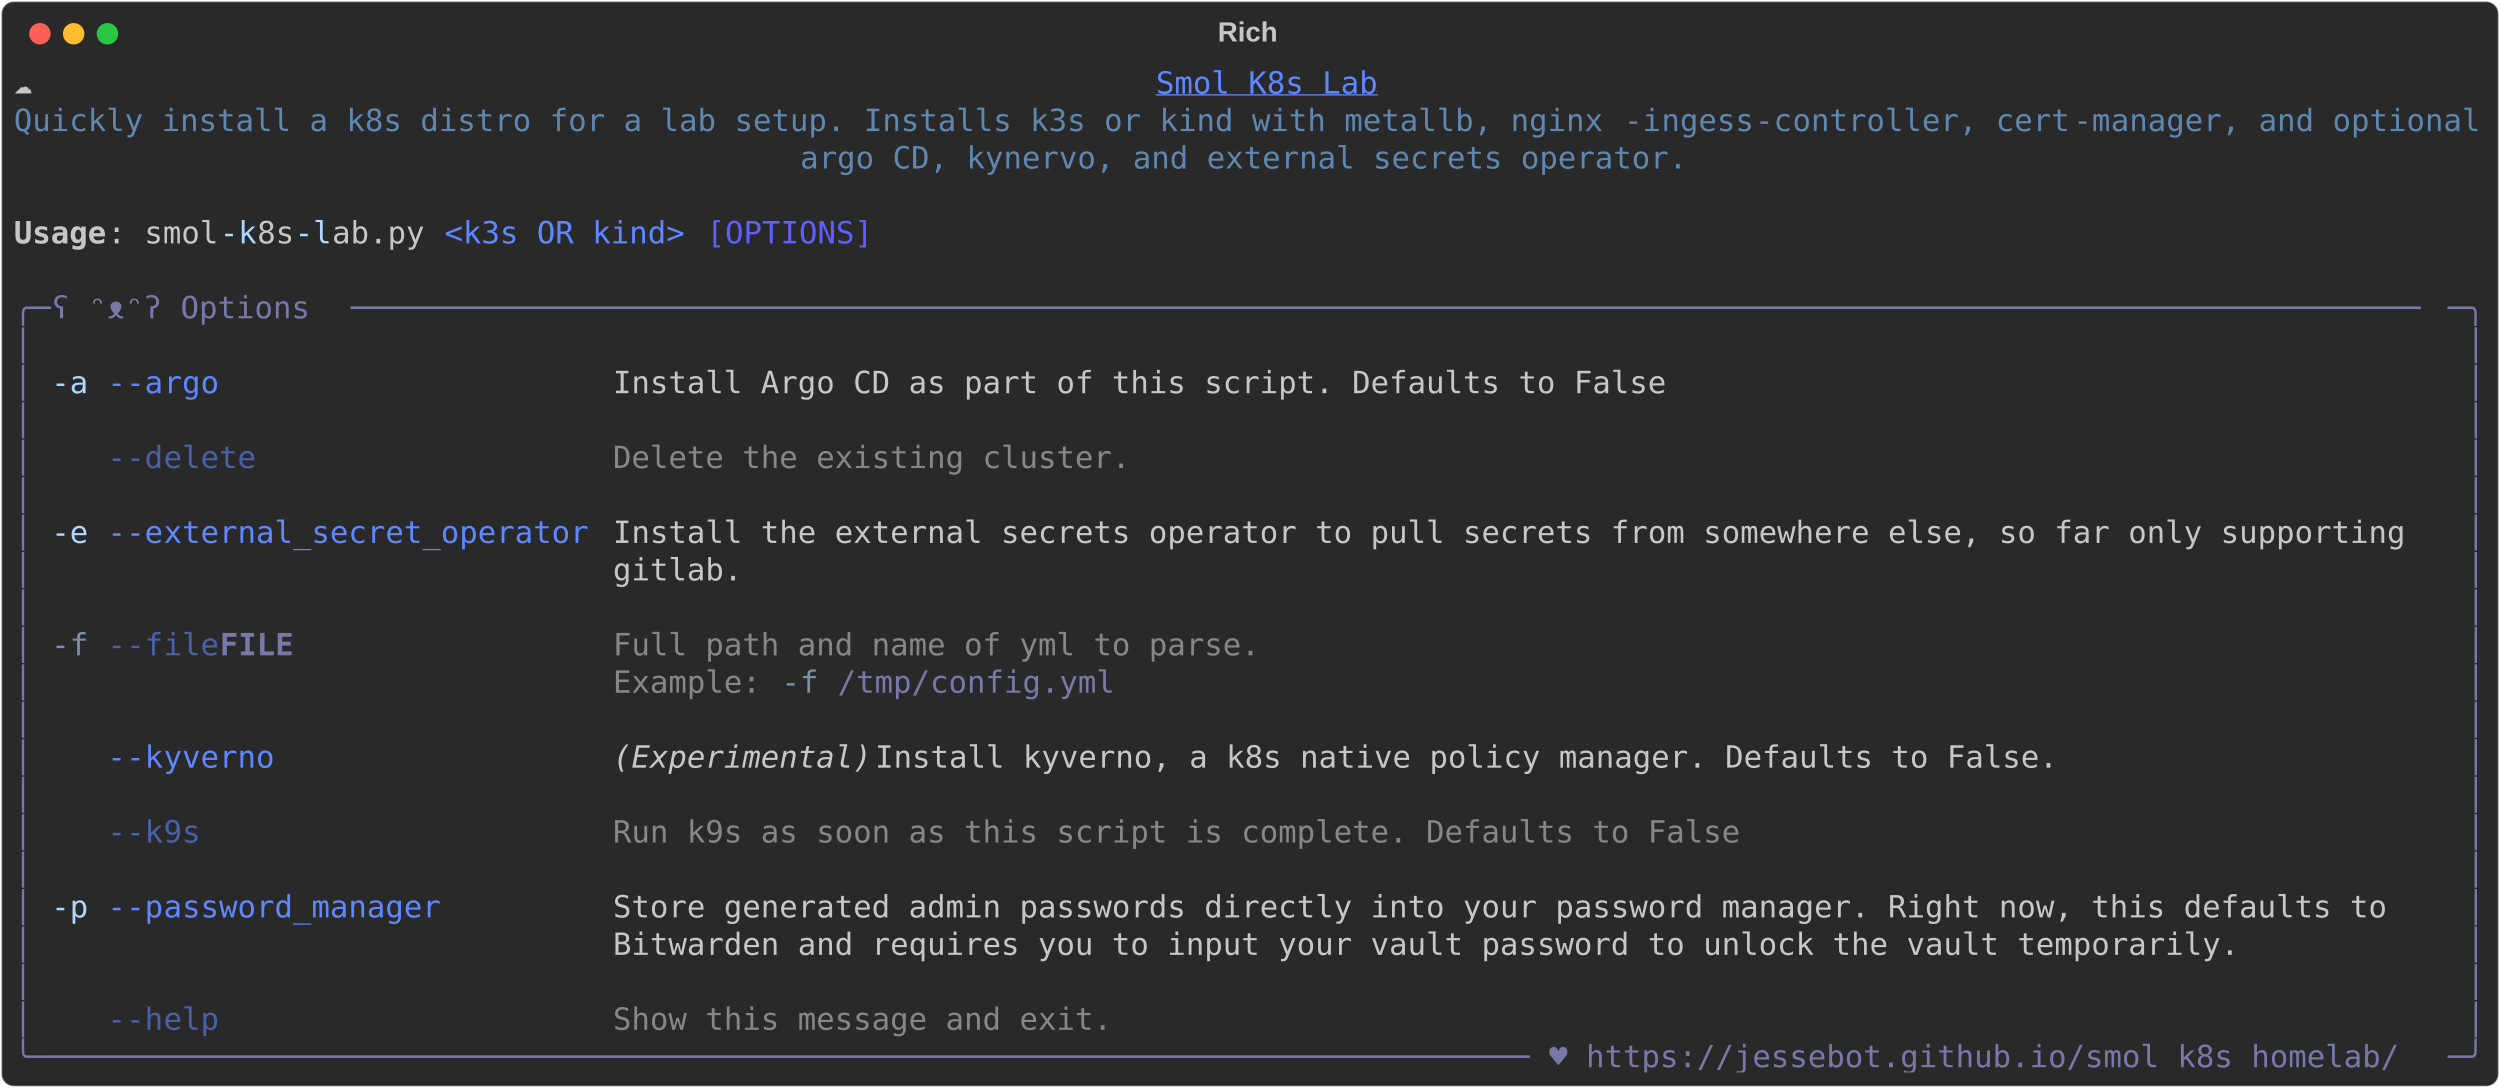
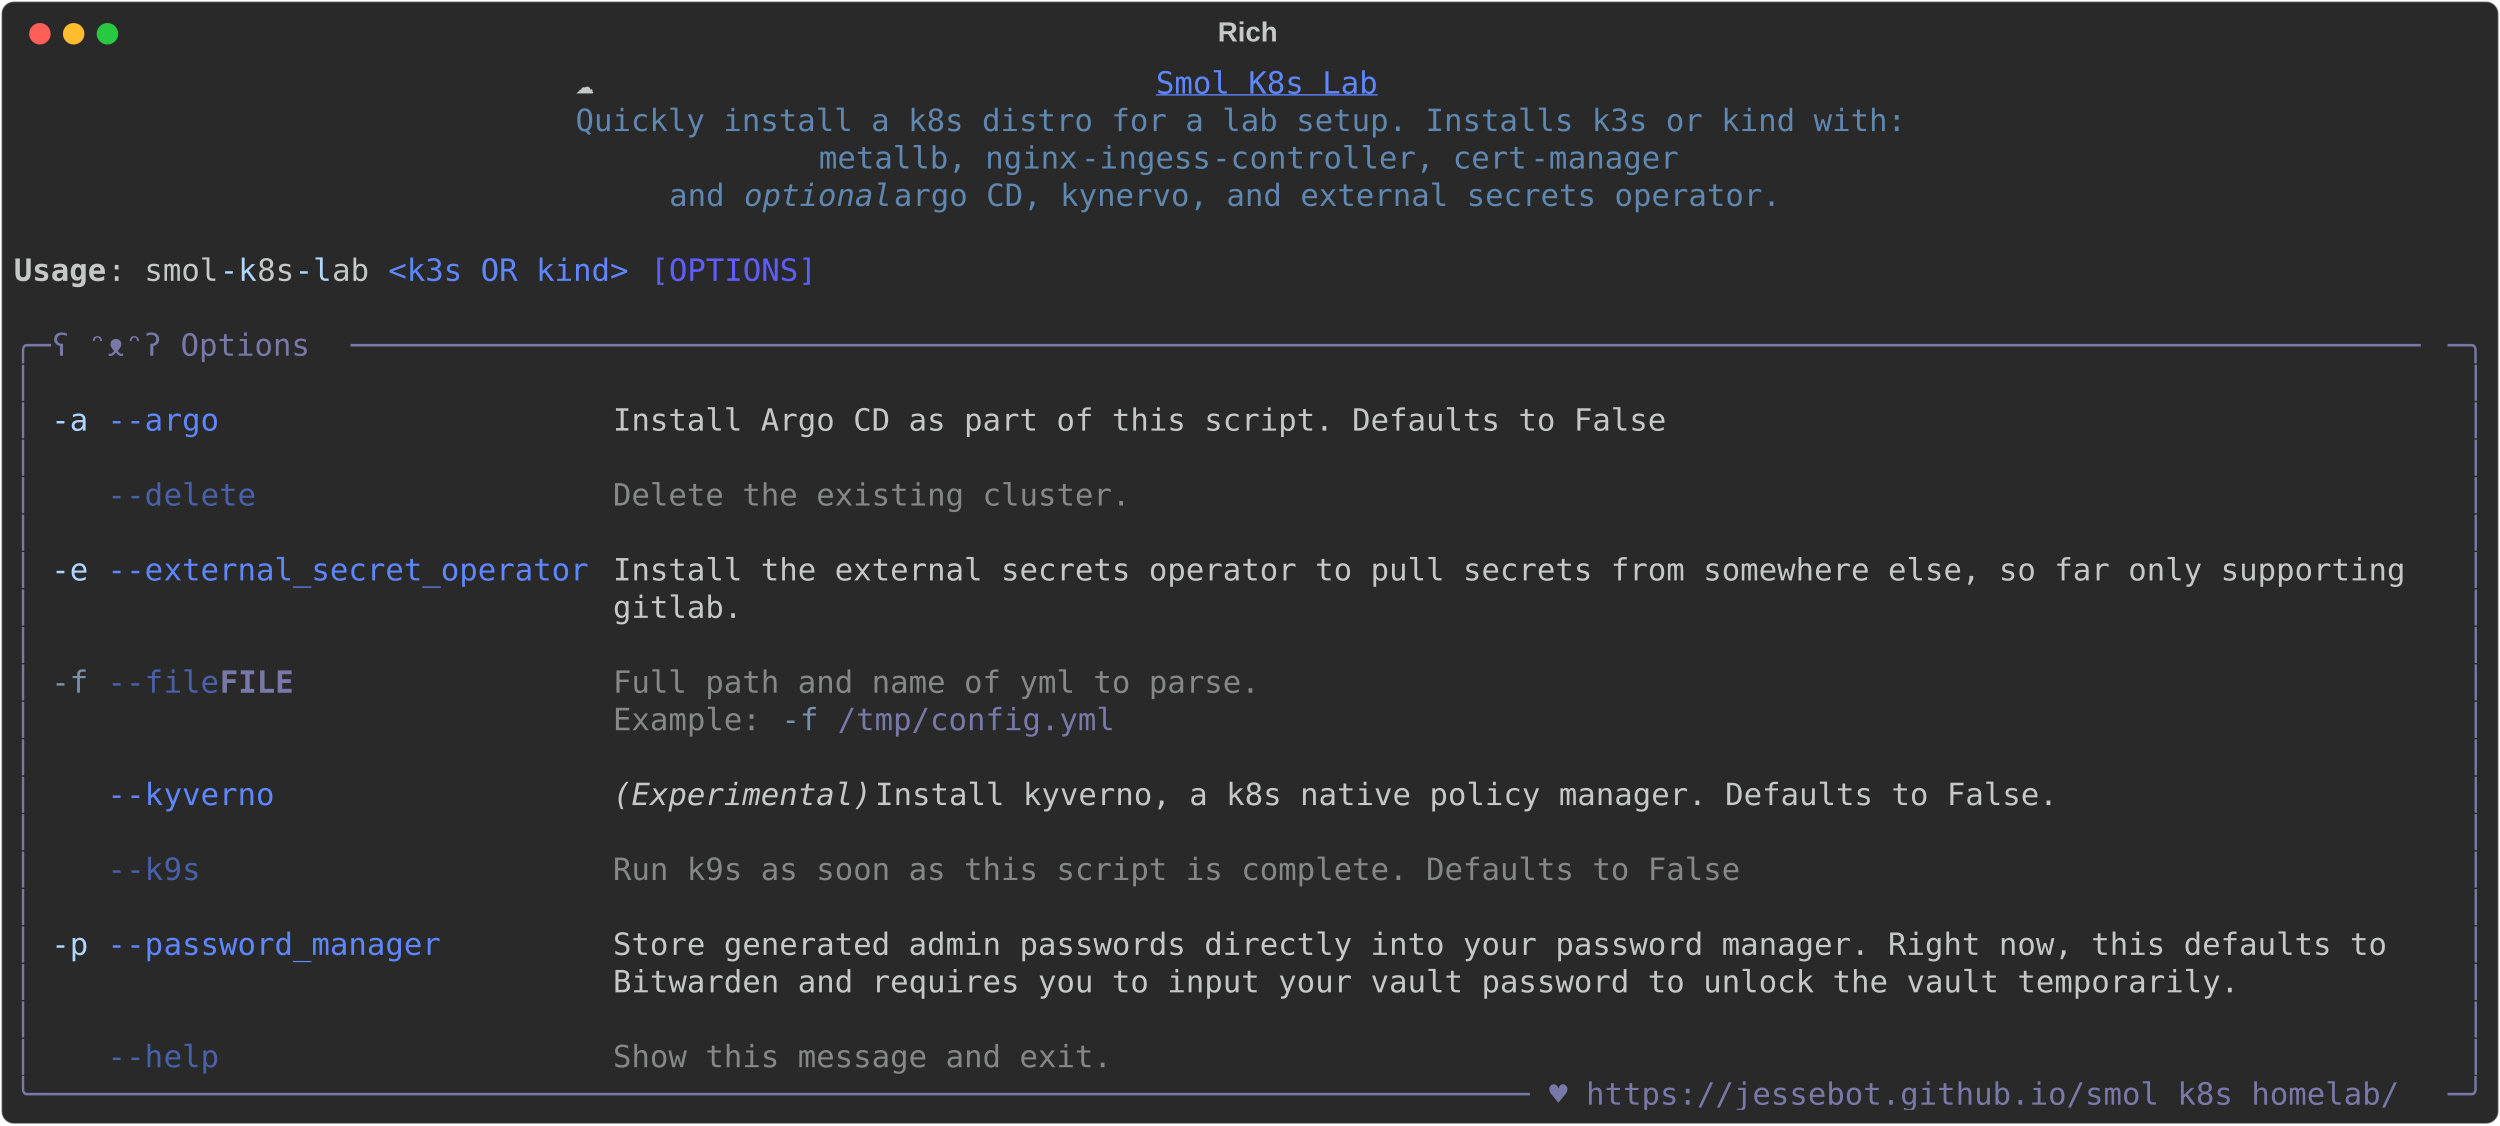
- <svg xmlns="http://www.w3.org/2000/svg" class="rich-terminal" viewBox="0 0 1629 708.8">
+ <svg xmlns="http://www.w3.org/2000/svg" class="rich-terminal" viewBox="0 0 1629 733.2">
  <style>

    @font-face {
        font-family: "Fira Code";
        src: local("FiraCode-Regular"),
                url("https://cdnjs.cloudflare.com/ajax/libs/firacode/6.2.0/woff2/FiraCode-Regular.woff2") format("woff2"),
                url("https://cdnjs.cloudflare.com/ajax/libs/firacode/6.2.0/woff/FiraCode-Regular.woff") format("woff");
        font-style: normal;
        font-weight: 400;
    }
    @font-face {
        font-family: "Fira Code";
        src: local("FiraCode-Bold"),
                url("https://cdnjs.cloudflare.com/ajax/libs/firacode/6.2.0/woff2/FiraCode-Bold.woff2") format("woff2"),
                url("https://cdnjs.cloudflare.com/ajax/libs/firacode/6.2.0/woff/FiraCode-Bold.woff") format("woff");
        font-style: bold;
        font-weight: 700;
    }

-     .terminal-2434586311-matrix {
+     .terminal-2174182285-matrix {
        font-family: Fira Code, monospace;
        font-size: 20px;
        line-height: 24.4px;
        font-variant-east-asian: full-width;
    }

-     .terminal-2434586311-title {
+     .terminal-2174182285-title {
        font-size: 18px;
        font-weight: bold;
        font-family: arial;
    }

-     .terminal-2434586311-r1 { fill: #c5c8c6 }
- .terminal-2434586311-r2 { fill: #5f87ff;text-decoration: underline; }
- .terminal-2434586311-r3 { fill: #5f87af }
- .terminal-2434586311-r4 { fill: #c5c8c6;font-weight: bold }
- .terminal-2434586311-r5 { fill: #afd7ff }
- .terminal-2434586311-r6 { fill: #5f87ff }
- .terminal-2434586311-r7 { fill: #5f5fff }
- .terminal-2434586311-r8 { fill: #7979a9 }
- .terminal-2434586311-r9 { fill: #868887 }
- .terminal-2434586311-r10 { fill: #4961a9 }
- .terminal-2434586311-r11 { fill: #7991a9 }
- .terminal-2434586311-r12 { fill: #7979a9;font-weight: bold }
- .terminal-2434586311-r13 { fill: #c5c8c6;font-style: italic; }
+     .terminal-2174182285-r1 { fill: #c5c8c6 }
+ .terminal-2174182285-r2 { fill: #5f87ff;text-decoration: underline; }
+ .terminal-2174182285-r3 { fill: #5f87af }
+ .terminal-2174182285-r4 { fill: #5f87af;font-style: italic; }
+ .terminal-2174182285-r5 { fill: #c5c8c6;font-weight: bold }
+ .terminal-2174182285-r6 { fill: #afd7ff }
+ .terminal-2174182285-r7 { fill: #5f87ff }
+ .terminal-2174182285-r8 { fill: #5f5fff }
+ .terminal-2174182285-r9 { fill: #7979a9 }
+ .terminal-2174182285-r10 { fill: #868887 }
+ .terminal-2174182285-r11 { fill: #4961a9 }
+ .terminal-2174182285-r12 { fill: #7991a9 }
+ .terminal-2174182285-r13 { fill: #7979a9;font-weight: bold }
+ .terminal-2174182285-r14 { fill: #c5c8c6;font-style: italic; }
    </style>
  <defs>
-     <clipPath id="terminal-2434586311-clip-terminal">
-       <rect x="0" y="0" width="1609.4" height="657.8" />
-     </clipPath>
-     <clipPath id="terminal-2434586311-line-0">
+     <clipPath id="terminal-2174182285-clip-terminal">
+       <rect x="0" y="0" width="1609.4" height="682.2" />
+     </clipPath>
+     <clipPath id="terminal-2174182285-line-0">
      <rect x="0" y="1.5" width="1610.4" height="24.65" />
    </clipPath>
-     <clipPath id="terminal-2434586311-line-1">
+     <clipPath id="terminal-2174182285-line-1">
      <rect x="0" y="25.9" width="1610.4" height="24.65" />
    </clipPath>
-     <clipPath id="terminal-2434586311-line-2">
+     <clipPath id="terminal-2174182285-line-2">
      <rect x="0" y="50.3" width="1610.4" height="24.65" />
    </clipPath>
-     <clipPath id="terminal-2434586311-line-3">
+     <clipPath id="terminal-2174182285-line-3">
      <rect x="0" y="74.7" width="1610.4" height="24.65" />
    </clipPath>
-     <clipPath id="terminal-2434586311-line-4">
+     <clipPath id="terminal-2174182285-line-4">
      <rect x="0" y="99.1" width="1610.4" height="24.65" />
    </clipPath>
-     <clipPath id="terminal-2434586311-line-5">
+     <clipPath id="terminal-2174182285-line-5">
      <rect x="0" y="123.5" width="1610.4" height="24.65" />
    </clipPath>
-     <clipPath id="terminal-2434586311-line-6">
+     <clipPath id="terminal-2174182285-line-6">
      <rect x="0" y="147.9" width="1610.4" height="24.65" />
    </clipPath>
-     <clipPath id="terminal-2434586311-line-7">
+     <clipPath id="terminal-2174182285-line-7">
      <rect x="0" y="172.3" width="1610.4" height="24.65" />
    </clipPath>
-     <clipPath id="terminal-2434586311-line-8">
+     <clipPath id="terminal-2174182285-line-8">
      <rect x="0" y="196.7" width="1610.4" height="24.65" />
    </clipPath>
-     <clipPath id="terminal-2434586311-line-9">
+     <clipPath id="terminal-2174182285-line-9">
      <rect x="0" y="221.1" width="1610.4" height="24.65" />
    </clipPath>
-     <clipPath id="terminal-2434586311-line-10">
+     <clipPath id="terminal-2174182285-line-10">
      <rect x="0" y="245.5" width="1610.4" height="24.65" />
    </clipPath>
-     <clipPath id="terminal-2434586311-line-11">
+     <clipPath id="terminal-2174182285-line-11">
      <rect x="0" y="269.9" width="1610.4" height="24.65" />
    </clipPath>
-     <clipPath id="terminal-2434586311-line-12">
+     <clipPath id="terminal-2174182285-line-12">
      <rect x="0" y="294.3" width="1610.4" height="24.65" />
    </clipPath>
-     <clipPath id="terminal-2434586311-line-13">
+     <clipPath id="terminal-2174182285-line-13">
      <rect x="0" y="318.7" width="1610.4" height="24.65" />
    </clipPath>
-     <clipPath id="terminal-2434586311-line-14">
+     <clipPath id="terminal-2174182285-line-14">
      <rect x="0" y="343.1" width="1610.4" height="24.65" />
    </clipPath>
-     <clipPath id="terminal-2434586311-line-15">
+     <clipPath id="terminal-2174182285-line-15">
      <rect x="0" y="367.5" width="1610.4" height="24.65" />
    </clipPath>
-     <clipPath id="terminal-2434586311-line-16">
+     <clipPath id="terminal-2174182285-line-16">
      <rect x="0" y="391.9" width="1610.4" height="24.65" />
    </clipPath>
-     <clipPath id="terminal-2434586311-line-17">
+     <clipPath id="terminal-2174182285-line-17">
      <rect x="0" y="416.3" width="1610.4" height="24.65" />
    </clipPath>
-     <clipPath id="terminal-2434586311-line-18">
+     <clipPath id="terminal-2174182285-line-18">
      <rect x="0" y="440.7" width="1610.4" height="24.65" />
    </clipPath>
-     <clipPath id="terminal-2434586311-line-19">
+     <clipPath id="terminal-2174182285-line-19">
      <rect x="0" y="465.1" width="1610.4" height="24.65" />
    </clipPath>
-     <clipPath id="terminal-2434586311-line-20">
+     <clipPath id="terminal-2174182285-line-20">
      <rect x="0" y="489.5" width="1610.4" height="24.65" />
    </clipPath>
-     <clipPath id="terminal-2434586311-line-21">
+     <clipPath id="terminal-2174182285-line-21">
      <rect x="0" y="513.9" width="1610.4" height="24.65" />
    </clipPath>
-     <clipPath id="terminal-2434586311-line-22">
+     <clipPath id="terminal-2174182285-line-22">
      <rect x="0" y="538.3" width="1610.4" height="24.65" />
    </clipPath>
-     <clipPath id="terminal-2434586311-line-23">
+     <clipPath id="terminal-2174182285-line-23">
      <rect x="0" y="562.7" width="1610.4" height="24.65" />
    </clipPath>
-     <clipPath id="terminal-2434586311-line-24">
+     <clipPath id="terminal-2174182285-line-24">
      <rect x="0" y="587.1" width="1610.4" height="24.65" />
    </clipPath>
-     <clipPath id="terminal-2434586311-line-25">
+     <clipPath id="terminal-2174182285-line-25">
      <rect x="0" y="611.5" width="1610.4" height="24.65" />
    </clipPath>
+     <clipPath id="terminal-2174182285-line-26">
+       <rect x="0" y="635.9" width="1610.4" height="24.65" />
+     </clipPath>
  </defs>
-   <rect fill="#292929" stroke="rgba(255,255,255,0.35)" stroke-width="1" x="1" y="1" width="1627" height="706.8" rx="8" />
-   <text class="terminal-2434586311-title" fill="#c5c8c6" text-anchor="middle" x="813" y="27">Rich</text>
+   <rect fill="#292929" stroke="rgba(255,255,255,0.35)" stroke-width="1" x="1" y="1" width="1627" height="731.2" rx="8" />
+   <text class="terminal-2174182285-title" fill="#c5c8c6" text-anchor="middle" x="813" y="27">Rich</text>
  <g transform="translate(26,22)">
    <circle cx="0" cy="0" r="7" fill="#ff5f57" />
    <circle cx="22" cy="0" r="7" fill="#febc2e" />
    <circle cx="44" cy="0" r="7" fill="#28c840" />
  </g>
-   <g transform="translate(9, 41)" clip-path="url(#terminal-2434586311-clip-terminal)">
-     <g class="terminal-2434586311-matrix">
-       <text class="terminal-2434586311-r1" x="0" y="20" textLength="744.2" clip-path="url(#terminal-2434586311-line-0)">                                                           ☁ </text>
-       <text class="terminal-2434586311-r2" x="744.2" y="20" textLength="146.4" clip-path="url(#terminal-2434586311-line-0)">Smol K8s Lab</text>
-       <text class="terminal-2434586311-r1" x="1610.4" y="20" textLength="12.2" clip-path="url(#terminal-2434586311-line-0)">
- </text>
-       <text class="terminal-2434586311-r3" x="0" y="44.4" textLength="1049.2" clip-path="url(#terminal-2434586311-line-1)">Quickly install a k8s distro for a lab setup. Installs k3s or kind with metallb, nginx</text>
-       <text class="terminal-2434586311-r3" x="1049.2" y="44.4" textLength="24.4" clip-path="url(#terminal-2434586311-line-1)">-i</text>
-       <text class="terminal-2434586311-r3" x="1073.6" y="44.4" textLength="61" clip-path="url(#terminal-2434586311-line-1)">ngess</text>
-       <text class="terminal-2434586311-r3" x="1134.6" y="44.4" textLength="24.4" clip-path="url(#terminal-2434586311-line-1)">-c</text>
-       <text class="terminal-2434586311-r3" x="1159" y="44.4" textLength="183" clip-path="url(#terminal-2434586311-line-1)">ontroller, cert</text>
-       <text class="terminal-2434586311-r3" x="1342" y="44.4" textLength="24.4" clip-path="url(#terminal-2434586311-line-1)">-m</text>
-       <text class="terminal-2434586311-r3" x="1366.4" y="44.4" textLength="244" clip-path="url(#terminal-2434586311-line-1)">anager, and optional</text>
-       <text class="terminal-2434586311-r1" x="1610.4" y="44.4" textLength="12.2" clip-path="url(#terminal-2434586311-line-1)">
- </text>
-       <text class="terminal-2434586311-r3" x="512.4" y="68.8" textLength="585.6" clip-path="url(#terminal-2434586311-line-2)">argo CD, kynervo, and external secrets operator.</text>
-       <text class="terminal-2434586311-r1" x="1610.4" y="68.8" textLength="12.2" clip-path="url(#terminal-2434586311-line-2)">
- </text>
-       <text class="terminal-2434586311-r1" x="1610.4" y="93.2" textLength="12.2" clip-path="url(#terminal-2434586311-line-3)">
- </text>
-       <text class="terminal-2434586311-r4" x="0" y="117.6" textLength="61" clip-path="url(#terminal-2434586311-line-4)">Usage</text>
-       <text class="terminal-2434586311-r1" x="61" y="117.6" textLength="73.2" clip-path="url(#terminal-2434586311-line-4)">: smol</text>
-       <text class="terminal-2434586311-r5" x="134.2" y="117.6" textLength="24.4" clip-path="url(#terminal-2434586311-line-4)">-k</text>
-       <text class="terminal-2434586311-r1" x="158.6" y="117.6" textLength="24.4" clip-path="url(#terminal-2434586311-line-4)">8s</text>
-       <text class="terminal-2434586311-r5" x="183" y="117.6" textLength="24.4" clip-path="url(#terminal-2434586311-line-4)">-l</text>
-       <text class="terminal-2434586311-r1" x="207.4" y="117.6" textLength="73.2" clip-path="url(#terminal-2434586311-line-4)">ab.py </text>
-       <text class="terminal-2434586311-r6" x="280.6" y="117.6" textLength="170.8" clip-path="url(#terminal-2434586311-line-4)">&lt;k3s OR kind&gt; </text>
-       <text class="terminal-2434586311-r7" x="451.4" y="117.6" textLength="109.8" clip-path="url(#terminal-2434586311-line-4)">[OPTIONS]</text>
-       <text class="terminal-2434586311-r1" x="1610.4" y="117.6" textLength="12.2" clip-path="url(#terminal-2434586311-line-4)">
- </text>
-       <text class="terminal-2434586311-r1" x="1610.4" y="142" textLength="12.2" clip-path="url(#terminal-2434586311-line-5)">
- </text>
-       <text class="terminal-2434586311-r8" x="0" y="166.4" textLength="24.4" clip-path="url(#terminal-2434586311-line-6)">╭─</text>
-       <text class="terminal-2434586311-r8" x="24.4" y="166.4" textLength="195.2" clip-path="url(#terminal-2434586311-line-6)"> ʕ ᵔᴥᵔʔ Options </text>
-       <text class="terminal-2434586311-r8" x="219.6" y="166.4" textLength="1366.4" clip-path="url(#terminal-2434586311-line-6)">────────────────────────────────────────────────────────────────────────────────────────────────────────────────</text>
-       <text class="terminal-2434586311-r8" x="1586" y="166.4" textLength="24.4" clip-path="url(#terminal-2434586311-line-6)">─╮</text>
-       <text class="terminal-2434586311-r1" x="1610.4" y="166.4" textLength="12.2" clip-path="url(#terminal-2434586311-line-6)">
- </text>
-       <text class="terminal-2434586311-r8" x="0" y="190.8" textLength="12.2" clip-path="url(#terminal-2434586311-line-7)">│</text>
-       <text class="terminal-2434586311-r8" x="1598.2" y="190.8" textLength="12.2" clip-path="url(#terminal-2434586311-line-7)">│</text>
-       <text class="terminal-2434586311-r1" x="1610.4" y="190.8" textLength="12.2" clip-path="url(#terminal-2434586311-line-7)">
- </text>
-       <text class="terminal-2434586311-r8" x="0" y="215.2" textLength="12.2" clip-path="url(#terminal-2434586311-line-8)">│</text>
-       <text class="terminal-2434586311-r5" x="24.4" y="215.2" textLength="24.4" clip-path="url(#terminal-2434586311-line-8)">-a</text>
-       <text class="terminal-2434586311-r6" x="61" y="215.2" textLength="12.2" clip-path="url(#terminal-2434586311-line-8)">-</text>
-       <text class="terminal-2434586311-r6" x="73.2" y="215.2" textLength="24.4" clip-path="url(#terminal-2434586311-line-8)">-a</text>
-       <text class="terminal-2434586311-r6" x="97.6" y="215.2" textLength="36.6" clip-path="url(#terminal-2434586311-line-8)">rgo</text>
-       <text class="terminal-2434586311-r1" x="390.4" y="215.2" textLength="1183.4" clip-path="url(#terminal-2434586311-line-8)">Install Argo CD as part of this script. Defaults to False                                        </text>
-       <text class="terminal-2434586311-r8" x="1598.2" y="215.2" textLength="12.2" clip-path="url(#terminal-2434586311-line-8)">│</text>
-       <text class="terminal-2434586311-r1" x="1610.4" y="215.2" textLength="12.2" clip-path="url(#terminal-2434586311-line-8)">
- </text>
-       <text class="terminal-2434586311-r8" x="0" y="239.6" textLength="12.2" clip-path="url(#terminal-2434586311-line-9)">│</text>
-       <text class="terminal-2434586311-r8" x="1598.2" y="239.6" textLength="12.2" clip-path="url(#terminal-2434586311-line-9)">│</text>
-       <text class="terminal-2434586311-r1" x="1610.4" y="239.6" textLength="12.2" clip-path="url(#terminal-2434586311-line-9)">
- </text>
-       <text class="terminal-2434586311-r8" x="0" y="264" textLength="12.2" clip-path="url(#terminal-2434586311-line-10)">│</text>
-       <text class="terminal-2434586311-r10" x="61" y="264" textLength="12.2" clip-path="url(#terminal-2434586311-line-10)">-</text>
-       <text class="terminal-2434586311-r10" x="73.2" y="264" textLength="24.4" clip-path="url(#terminal-2434586311-line-10)">-d</text>
-       <text class="terminal-2434586311-r10" x="97.6" y="264" textLength="61" clip-path="url(#terminal-2434586311-line-10)">elete</text>
-       <text class="terminal-2434586311-r9" x="390.4" y="264" textLength="1183.4" clip-path="url(#terminal-2434586311-line-10)">Delete the existing cluster.                                                                     </text>
-       <text class="terminal-2434586311-r8" x="1598.2" y="264" textLength="12.2" clip-path="url(#terminal-2434586311-line-10)">│</text>
-       <text class="terminal-2434586311-r1" x="1610.4" y="264" textLength="12.2" clip-path="url(#terminal-2434586311-line-10)">
- </text>
-       <text class="terminal-2434586311-r8" x="0" y="288.4" textLength="12.2" clip-path="url(#terminal-2434586311-line-11)">│</text>
-       <text class="terminal-2434586311-r8" x="1598.2" y="288.4" textLength="12.2" clip-path="url(#terminal-2434586311-line-11)">│</text>
-       <text class="terminal-2434586311-r1" x="1610.4" y="288.4" textLength="12.2" clip-path="url(#terminal-2434586311-line-11)">
- </text>
-       <text class="terminal-2434586311-r8" x="0" y="312.8" textLength="12.2" clip-path="url(#terminal-2434586311-line-12)">│</text>
-       <text class="terminal-2434586311-r5" x="24.4" y="312.8" textLength="24.4" clip-path="url(#terminal-2434586311-line-12)">-e</text>
-       <text class="terminal-2434586311-r6" x="61" y="312.8" textLength="12.2" clip-path="url(#terminal-2434586311-line-12)">-</text>
-       <text class="terminal-2434586311-r6" x="73.2" y="312.8" textLength="24.4" clip-path="url(#terminal-2434586311-line-12)">-e</text>
-       <text class="terminal-2434586311-r6" x="97.6" y="312.8" textLength="280.6" clip-path="url(#terminal-2434586311-line-12)">xternal_secret_operator</text>
-       <text class="terminal-2434586311-r1" x="390.4" y="312.8" textLength="1183.4" clip-path="url(#terminal-2434586311-line-12)">Install the external secrets operator to pull secrets from somewhere else, so far only supporting</text>
-       <text class="terminal-2434586311-r8" x="1598.2" y="312.8" textLength="12.2" clip-path="url(#terminal-2434586311-line-12)">│</text>
-       <text class="terminal-2434586311-r1" x="1610.4" y="312.8" textLength="12.2" clip-path="url(#terminal-2434586311-line-12)">
- </text>
-       <text class="terminal-2434586311-r8" x="0" y="337.2" textLength="12.2" clip-path="url(#terminal-2434586311-line-13)">│</text>
-       <text class="terminal-2434586311-r1" x="390.4" y="337.2" textLength="1183.4" clip-path="url(#terminal-2434586311-line-13)">gitlab.                                                                                          </text>
-       <text class="terminal-2434586311-r8" x="1598.2" y="337.2" textLength="12.2" clip-path="url(#terminal-2434586311-line-13)">│</text>
-       <text class="terminal-2434586311-r1" x="1610.4" y="337.2" textLength="12.2" clip-path="url(#terminal-2434586311-line-13)">
- </text>
-       <text class="terminal-2434586311-r8" x="0" y="361.6" textLength="12.2" clip-path="url(#terminal-2434586311-line-14)">│</text>
-       <text class="terminal-2434586311-r8" x="1598.2" y="361.6" textLength="12.2" clip-path="url(#terminal-2434586311-line-14)">│</text>
-       <text class="terminal-2434586311-r1" x="1610.4" y="361.6" textLength="12.2" clip-path="url(#terminal-2434586311-line-14)">
- </text>
-       <text class="terminal-2434586311-r8" x="0" y="386" textLength="12.2" clip-path="url(#terminal-2434586311-line-15)">│</text>
-       <text class="terminal-2434586311-r11" x="24.4" y="386" textLength="24.4" clip-path="url(#terminal-2434586311-line-15)">-f</text>
-       <text class="terminal-2434586311-r10" x="61" y="386" textLength="12.2" clip-path="url(#terminal-2434586311-line-15)">-</text>
-       <text class="terminal-2434586311-r10" x="73.2" y="386" textLength="24.4" clip-path="url(#terminal-2434586311-line-15)">-f</text>
-       <text class="terminal-2434586311-r10" x="97.6" y="386" textLength="36.6" clip-path="url(#terminal-2434586311-line-15)">ile</text>
-       <text class="terminal-2434586311-r12" x="134.2" y="386" textLength="61" clip-path="url(#terminal-2434586311-line-15)"> FILE</text>
-       <text class="terminal-2434586311-r9" x="390.4" y="386" textLength="1183.4" clip-path="url(#terminal-2434586311-line-15)">Full path and name of yml to parse.                                                              </text>
-       <text class="terminal-2434586311-r8" x="1598.2" y="386" textLength="12.2" clip-path="url(#terminal-2434586311-line-15)">│</text>
-       <text class="terminal-2434586311-r1" x="1610.4" y="386" textLength="12.2" clip-path="url(#terminal-2434586311-line-15)">
- </text>
-       <text class="terminal-2434586311-r8" x="0" y="410.4" textLength="12.2" clip-path="url(#terminal-2434586311-line-16)">│</text>
-       <text class="terminal-2434586311-r9" x="390.4" y="410.4" textLength="109.8" clip-path="url(#terminal-2434586311-line-16)">Example: </text>
-       <text class="terminal-2434586311-r11" x="500.2" y="410.4" textLength="24.4" clip-path="url(#terminal-2434586311-line-16)">-f</text>
-       <text class="terminal-2434586311-r8" x="536.8" y="410.4" textLength="183" clip-path="url(#terminal-2434586311-line-16)">/tmp/config.yml</text>
-       <text class="terminal-2434586311-r8" x="1598.2" y="410.4" textLength="12.2" clip-path="url(#terminal-2434586311-line-16)">│</text>
-       <text class="terminal-2434586311-r1" x="1610.4" y="410.4" textLength="12.2" clip-path="url(#terminal-2434586311-line-16)">
- </text>
-       <text class="terminal-2434586311-r8" x="0" y="434.8" textLength="12.2" clip-path="url(#terminal-2434586311-line-17)">│</text>
-       <text class="terminal-2434586311-r8" x="1598.2" y="434.8" textLength="12.2" clip-path="url(#terminal-2434586311-line-17)">│</text>
-       <text class="terminal-2434586311-r1" x="1610.4" y="434.8" textLength="12.2" clip-path="url(#terminal-2434586311-line-17)">
- </text>
-       <text class="terminal-2434586311-r8" x="0" y="459.2" textLength="12.2" clip-path="url(#terminal-2434586311-line-18)">│</text>
-       <text class="terminal-2434586311-r6" x="61" y="459.2" textLength="12.2" clip-path="url(#terminal-2434586311-line-18)">-</text>
-       <text class="terminal-2434586311-r6" x="73.2" y="459.2" textLength="24.4" clip-path="url(#terminal-2434586311-line-18)">-k</text>
-       <text class="terminal-2434586311-r6" x="97.6" y="459.2" textLength="73.2" clip-path="url(#terminal-2434586311-line-18)">yverno</text>
-       <text class="terminal-2434586311-r13" x="390.4" y="459.2" textLength="170.8" clip-path="url(#terminal-2434586311-line-18)">(Experimental)</text>
-       <text class="terminal-2434586311-r1" x="561.2" y="459.2" textLength="1012.6" clip-path="url(#terminal-2434586311-line-18)"> Install kyverno, a k8s native policy manager. Defaults to False.                  </text>
-       <text class="terminal-2434586311-r8" x="1598.2" y="459.2" textLength="12.2" clip-path="url(#terminal-2434586311-line-18)">│</text>
-       <text class="terminal-2434586311-r1" x="1610.4" y="459.2" textLength="12.2" clip-path="url(#terminal-2434586311-line-18)">
- </text>
-       <text class="terminal-2434586311-r8" x="0" y="483.6" textLength="12.2" clip-path="url(#terminal-2434586311-line-19)">│</text>
-       <text class="terminal-2434586311-r8" x="1598.2" y="483.6" textLength="12.2" clip-path="url(#terminal-2434586311-line-19)">│</text>
-       <text class="terminal-2434586311-r1" x="1610.4" y="483.6" textLength="12.2" clip-path="url(#terminal-2434586311-line-19)">
- </text>
-       <text class="terminal-2434586311-r8" x="0" y="508" textLength="12.2" clip-path="url(#terminal-2434586311-line-20)">│</text>
-       <text class="terminal-2434586311-r10" x="61" y="508" textLength="12.2" clip-path="url(#terminal-2434586311-line-20)">-</text>
-       <text class="terminal-2434586311-r10" x="73.2" y="508" textLength="24.4" clip-path="url(#terminal-2434586311-line-20)">-k</text>
-       <text class="terminal-2434586311-r10" x="97.6" y="508" textLength="24.4" clip-path="url(#terminal-2434586311-line-20)">9s</text>
-       <text class="terminal-2434586311-r9" x="390.4" y="508" textLength="1183.4" clip-path="url(#terminal-2434586311-line-20)">Run k9s as soon as this script is complete. Defaults to False                                    </text>
-       <text class="terminal-2434586311-r8" x="1598.2" y="508" textLength="12.2" clip-path="url(#terminal-2434586311-line-20)">│</text>
-       <text class="terminal-2434586311-r1" x="1610.4" y="508" textLength="12.2" clip-path="url(#terminal-2434586311-line-20)">
- </text>
-       <text class="terminal-2434586311-r8" x="0" y="532.4" textLength="12.2" clip-path="url(#terminal-2434586311-line-21)">│</text>
-       <text class="terminal-2434586311-r8" x="1598.2" y="532.4" textLength="12.2" clip-path="url(#terminal-2434586311-line-21)">│</text>
-       <text class="terminal-2434586311-r1" x="1610.4" y="532.4" textLength="12.2" clip-path="url(#terminal-2434586311-line-21)">
- </text>
-       <text class="terminal-2434586311-r8" x="0" y="556.8" textLength="12.2" clip-path="url(#terminal-2434586311-line-22)">│</text>
-       <text class="terminal-2434586311-r5" x="24.4" y="556.8" textLength="24.4" clip-path="url(#terminal-2434586311-line-22)">-p</text>
-       <text class="terminal-2434586311-r6" x="61" y="556.8" textLength="12.2" clip-path="url(#terminal-2434586311-line-22)">-</text>
-       <text class="terminal-2434586311-r6" x="73.2" y="556.8" textLength="24.4" clip-path="url(#terminal-2434586311-line-22)">-p</text>
-       <text class="terminal-2434586311-r6" x="97.6" y="556.8" textLength="183" clip-path="url(#terminal-2434586311-line-22)">assword_manager</text>
-       <text class="terminal-2434586311-r1" x="390.4" y="556.8" textLength="1183.4" clip-path="url(#terminal-2434586311-line-22)">Store generated admin passwords directly into your password manager. Right now, this defaults to </text>
-       <text class="terminal-2434586311-r8" x="1598.2" y="556.8" textLength="12.2" clip-path="url(#terminal-2434586311-line-22)">│</text>
-       <text class="terminal-2434586311-r1" x="1610.4" y="556.8" textLength="12.2" clip-path="url(#terminal-2434586311-line-22)">
- </text>
-       <text class="terminal-2434586311-r8" x="0" y="581.2" textLength="12.2" clip-path="url(#terminal-2434586311-line-23)">│</text>
-       <text class="terminal-2434586311-r1" x="390.4" y="581.2" textLength="1183.4" clip-path="url(#terminal-2434586311-line-23)">Bitwarden and requires you to input your vault password to unlock the vault temporarily.         </text>
-       <text class="terminal-2434586311-r8" x="1598.2" y="581.2" textLength="12.2" clip-path="url(#terminal-2434586311-line-23)">│</text>
-       <text class="terminal-2434586311-r1" x="1610.4" y="581.2" textLength="12.2" clip-path="url(#terminal-2434586311-line-23)">
- </text>
-       <text class="terminal-2434586311-r8" x="0" y="605.6" textLength="12.2" clip-path="url(#terminal-2434586311-line-24)">│</text>
-       <text class="terminal-2434586311-r8" x="1598.2" y="605.6" textLength="12.2" clip-path="url(#terminal-2434586311-line-24)">│</text>
-       <text class="terminal-2434586311-r1" x="1610.4" y="605.6" textLength="12.2" clip-path="url(#terminal-2434586311-line-24)">
- </text>
-       <text class="terminal-2434586311-r8" x="0" y="630" textLength="12.2" clip-path="url(#terminal-2434586311-line-25)">│</text>
-       <text class="terminal-2434586311-r10" x="61" y="630" textLength="12.2" clip-path="url(#terminal-2434586311-line-25)">-</text>
-       <text class="terminal-2434586311-r10" x="73.2" y="630" textLength="24.4" clip-path="url(#terminal-2434586311-line-25)">-h</text>
-       <text class="terminal-2434586311-r10" x="97.6" y="630" textLength="36.6" clip-path="url(#terminal-2434586311-line-25)">elp</text>
-       <text class="terminal-2434586311-r9" x="390.4" y="630" textLength="1183.4" clip-path="url(#terminal-2434586311-line-25)">Show this message and exit.                                                                      </text>
-       <text class="terminal-2434586311-r8" x="1598.2" y="630" textLength="12.2" clip-path="url(#terminal-2434586311-line-25)">│</text>
-       <text class="terminal-2434586311-r1" x="1610.4" y="630" textLength="12.2" clip-path="url(#terminal-2434586311-line-25)">
- </text>
-       <text class="terminal-2434586311-r8" x="0" y="654.4" textLength="24.4" clip-path="url(#terminal-2434586311-line-26)">╰─</text>
-       <text class="terminal-2434586311-r8" x="24.4" y="654.4" textLength="976" clip-path="url(#terminal-2434586311-line-26)">────────────────────────────────────────────────────────────────────────────────</text>
-       <text class="terminal-2434586311-r8" x="1000.4" y="654.4" textLength="585.6" clip-path="url(#terminal-2434586311-line-26)"> ♥ https://jessebot.github.io/smol_k8s_homelab/ </text>
-       <text class="terminal-2434586311-r8" x="1586" y="654.4" textLength="24.4" clip-path="url(#terminal-2434586311-line-26)">─╯</text>
-       <text class="terminal-2434586311-r1" x="1610.4" y="654.4" textLength="12.2" clip-path="url(#terminal-2434586311-line-26)">
+   <g transform="translate(9, 41)" clip-path="url(#terminal-2174182285-clip-terminal)">
+     <g class="terminal-2174182285-matrix">
+       <text class="terminal-2174182285-r1" x="366" y="20" textLength="378.2" clip-path="url(#terminal-2174182285-line-0)">                             ☁ </text>
+       <text class="terminal-2174182285-r2" x="744.2" y="20" textLength="146.4" clip-path="url(#terminal-2174182285-line-0)">Smol K8s Lab</text>
+       <text class="terminal-2174182285-r1" x="1610.4" y="20" textLength="12.2" clip-path="url(#terminal-2174182285-line-0)">
+ </text>
+       <text class="terminal-2174182285-r3" x="366" y="44.4" textLength="878.4" clip-path="url(#terminal-2174182285-line-1)">Quickly install a k8s distro for a lab setup. Installs k3s or kind with:</text>
+       <text class="terminal-2174182285-r1" x="1610.4" y="44.4" textLength="12.2" clip-path="url(#terminal-2174182285-line-1)">
+ </text>
+       <text class="terminal-2174182285-r3" x="524.6" y="68.8" textLength="170.8" clip-path="url(#terminal-2174182285-line-2)">metallb, nginx</text>
+       <text class="terminal-2174182285-r3" x="695.4" y="68.8" textLength="24.4" clip-path="url(#terminal-2174182285-line-2)">-i</text>
+       <text class="terminal-2174182285-r3" x="719.8" y="68.8" textLength="61" clip-path="url(#terminal-2174182285-line-2)">ngess</text>
+       <text class="terminal-2174182285-r3" x="780.8" y="68.8" textLength="24.4" clip-path="url(#terminal-2174182285-line-2)">-c</text>
+       <text class="terminal-2174182285-r3" x="805.2" y="68.8" textLength="183" clip-path="url(#terminal-2174182285-line-2)">ontroller, cert</text>
+       <text class="terminal-2174182285-r3" x="988.2" y="68.8" textLength="24.4" clip-path="url(#terminal-2174182285-line-2)">-m</text>
+       <text class="terminal-2174182285-r3" x="1012.6" y="68.8" textLength="73.2" clip-path="url(#terminal-2174182285-line-2)">anager</text>
+       <text class="terminal-2174182285-r1" x="1610.4" y="68.8" textLength="12.2" clip-path="url(#terminal-2174182285-line-2)">
+ </text>
+       <text class="terminal-2174182285-r3" x="427" y="93.2" textLength="48.8" clip-path="url(#terminal-2174182285-line-3)">and </text>
+       <text class="terminal-2174182285-r4" x="475.8" y="93.2" textLength="97.6" clip-path="url(#terminal-2174182285-line-3)">optional</text>
+       <text class="terminal-2174182285-r3" x="573.4" y="93.2" textLength="597.8" clip-path="url(#terminal-2174182285-line-3)"> argo CD, kynervo, and external secrets operator.</text>
+       <text class="terminal-2174182285-r1" x="1610.4" y="93.2" textLength="12.2" clip-path="url(#terminal-2174182285-line-3)">
+ </text>
+       <text class="terminal-2174182285-r1" x="1610.4" y="117.6" textLength="12.2" clip-path="url(#terminal-2174182285-line-4)">
+ </text>
+       <text class="terminal-2174182285-r5" x="0" y="142" textLength="61" clip-path="url(#terminal-2174182285-line-5)">Usage</text>
+       <text class="terminal-2174182285-r1" x="61" y="142" textLength="73.2" clip-path="url(#terminal-2174182285-line-5)">: smol</text>
+       <text class="terminal-2174182285-r6" x="134.2" y="142" textLength="24.4" clip-path="url(#terminal-2174182285-line-5)">-k</text>
+       <text class="terminal-2174182285-r1" x="158.6" y="142" textLength="24.4" clip-path="url(#terminal-2174182285-line-5)">8s</text>
+       <text class="terminal-2174182285-r6" x="183" y="142" textLength="24.4" clip-path="url(#terminal-2174182285-line-5)">-l</text>
+       <text class="terminal-2174182285-r1" x="207.4" y="142" textLength="36.6" clip-path="url(#terminal-2174182285-line-5)">ab </text>
+       <text class="terminal-2174182285-r7" x="244" y="142" textLength="170.8" clip-path="url(#terminal-2174182285-line-5)">&lt;k3s OR kind&gt; </text>
+       <text class="terminal-2174182285-r8" x="414.8" y="142" textLength="109.8" clip-path="url(#terminal-2174182285-line-5)">[OPTIONS]</text>
+       <text class="terminal-2174182285-r1" x="1610.4" y="142" textLength="12.2" clip-path="url(#terminal-2174182285-line-5)">
+ </text>
+       <text class="terminal-2174182285-r1" x="1610.4" y="166.4" textLength="12.2" clip-path="url(#terminal-2174182285-line-6)">
+ </text>
+       <text class="terminal-2174182285-r9" x="0" y="190.8" textLength="24.4" clip-path="url(#terminal-2174182285-line-7)">╭─</text>
+       <text class="terminal-2174182285-r9" x="24.4" y="190.8" textLength="195.2" clip-path="url(#terminal-2174182285-line-7)"> ʕ ᵔᴥᵔʔ Options </text>
+       <text class="terminal-2174182285-r9" x="219.6" y="190.8" textLength="1366.4" clip-path="url(#terminal-2174182285-line-7)">────────────────────────────────────────────────────────────────────────────────────────────────────────────────</text>
+       <text class="terminal-2174182285-r9" x="1586" y="190.8" textLength="24.4" clip-path="url(#terminal-2174182285-line-7)">─╮</text>
+       <text class="terminal-2174182285-r1" x="1610.4" y="190.8" textLength="12.2" clip-path="url(#terminal-2174182285-line-7)">
+ </text>
+       <text class="terminal-2174182285-r9" x="0" y="215.2" textLength="12.2" clip-path="url(#terminal-2174182285-line-8)">│</text>
+       <text class="terminal-2174182285-r9" x="1598.2" y="215.2" textLength="12.2" clip-path="url(#terminal-2174182285-line-8)">│</text>
+       <text class="terminal-2174182285-r1" x="1610.4" y="215.2" textLength="12.2" clip-path="url(#terminal-2174182285-line-8)">
+ </text>
+       <text class="terminal-2174182285-r9" x="0" y="239.6" textLength="12.2" clip-path="url(#terminal-2174182285-line-9)">│</text>
+       <text class="terminal-2174182285-r6" x="24.4" y="239.6" textLength="24.4" clip-path="url(#terminal-2174182285-line-9)">-a</text>
+       <text class="terminal-2174182285-r7" x="61" y="239.6" textLength="12.2" clip-path="url(#terminal-2174182285-line-9)">-</text>
+       <text class="terminal-2174182285-r7" x="73.2" y="239.6" textLength="24.4" clip-path="url(#terminal-2174182285-line-9)">-a</text>
+       <text class="terminal-2174182285-r7" x="97.6" y="239.6" textLength="36.6" clip-path="url(#terminal-2174182285-line-9)">rgo</text>
+       <text class="terminal-2174182285-r1" x="390.4" y="239.6" textLength="1183.4" clip-path="url(#terminal-2174182285-line-9)">Install Argo CD as part of this script. Defaults to False                                        </text>
+       <text class="terminal-2174182285-r9" x="1598.2" y="239.6" textLength="12.2" clip-path="url(#terminal-2174182285-line-9)">│</text>
+       <text class="terminal-2174182285-r1" x="1610.4" y="239.6" textLength="12.2" clip-path="url(#terminal-2174182285-line-9)">
+ </text>
+       <text class="terminal-2174182285-r9" x="0" y="264" textLength="12.2" clip-path="url(#terminal-2174182285-line-10)">│</text>
+       <text class="terminal-2174182285-r9" x="1598.2" y="264" textLength="12.2" clip-path="url(#terminal-2174182285-line-10)">│</text>
+       <text class="terminal-2174182285-r1" x="1610.4" y="264" textLength="12.2" clip-path="url(#terminal-2174182285-line-10)">
+ </text>
+       <text class="terminal-2174182285-r9" x="0" y="288.4" textLength="12.2" clip-path="url(#terminal-2174182285-line-11)">│</text>
+       <text class="terminal-2174182285-r11" x="61" y="288.4" textLength="12.2" clip-path="url(#terminal-2174182285-line-11)">-</text>
+       <text class="terminal-2174182285-r11" x="73.2" y="288.4" textLength="24.4" clip-path="url(#terminal-2174182285-line-11)">-d</text>
+       <text class="terminal-2174182285-r11" x="97.6" y="288.4" textLength="61" clip-path="url(#terminal-2174182285-line-11)">elete</text>
+       <text class="terminal-2174182285-r10" x="390.4" y="288.4" textLength="1183.4" clip-path="url(#terminal-2174182285-line-11)">Delete the existing cluster.                                                                     </text>
+       <text class="terminal-2174182285-r9" x="1598.2" y="288.4" textLength="12.2" clip-path="url(#terminal-2174182285-line-11)">│</text>
+       <text class="terminal-2174182285-r1" x="1610.4" y="288.4" textLength="12.2" clip-path="url(#terminal-2174182285-line-11)">
+ </text>
+       <text class="terminal-2174182285-r9" x="0" y="312.8" textLength="12.2" clip-path="url(#terminal-2174182285-line-12)">│</text>
+       <text class="terminal-2174182285-r9" x="1598.2" y="312.8" textLength="12.2" clip-path="url(#terminal-2174182285-line-12)">│</text>
+       <text class="terminal-2174182285-r1" x="1610.4" y="312.8" textLength="12.2" clip-path="url(#terminal-2174182285-line-12)">
+ </text>
+       <text class="terminal-2174182285-r9" x="0" y="337.2" textLength="12.2" clip-path="url(#terminal-2174182285-line-13)">│</text>
+       <text class="terminal-2174182285-r6" x="24.4" y="337.2" textLength="24.4" clip-path="url(#terminal-2174182285-line-13)">-e</text>
+       <text class="terminal-2174182285-r7" x="61" y="337.2" textLength="12.2" clip-path="url(#terminal-2174182285-line-13)">-</text>
+       <text class="terminal-2174182285-r7" x="73.2" y="337.2" textLength="24.4" clip-path="url(#terminal-2174182285-line-13)">-e</text>
+       <text class="terminal-2174182285-r7" x="97.6" y="337.2" textLength="280.6" clip-path="url(#terminal-2174182285-line-13)">xternal_secret_operator</text>
+       <text class="terminal-2174182285-r1" x="390.4" y="337.2" textLength="1183.4" clip-path="url(#terminal-2174182285-line-13)">Install the external secrets operator to pull secrets from somewhere else, so far only supporting</text>
+       <text class="terminal-2174182285-r9" x="1598.2" y="337.2" textLength="12.2" clip-path="url(#terminal-2174182285-line-13)">│</text>
+       <text class="terminal-2174182285-r1" x="1610.4" y="337.2" textLength="12.2" clip-path="url(#terminal-2174182285-line-13)">
+ </text>
+       <text class="terminal-2174182285-r9" x="0" y="361.6" textLength="12.2" clip-path="url(#terminal-2174182285-line-14)">│</text>
+       <text class="terminal-2174182285-r1" x="390.4" y="361.6" textLength="1183.4" clip-path="url(#terminal-2174182285-line-14)">gitlab.                                                                                          </text>
+       <text class="terminal-2174182285-r9" x="1598.2" y="361.6" textLength="12.2" clip-path="url(#terminal-2174182285-line-14)">│</text>
+       <text class="terminal-2174182285-r1" x="1610.4" y="361.6" textLength="12.2" clip-path="url(#terminal-2174182285-line-14)">
+ </text>
+       <text class="terminal-2174182285-r9" x="0" y="386" textLength="12.2" clip-path="url(#terminal-2174182285-line-15)">│</text>
+       <text class="terminal-2174182285-r9" x="1598.2" y="386" textLength="12.2" clip-path="url(#terminal-2174182285-line-15)">│</text>
+       <text class="terminal-2174182285-r1" x="1610.4" y="386" textLength="12.2" clip-path="url(#terminal-2174182285-line-15)">
+ </text>
+       <text class="terminal-2174182285-r9" x="0" y="410.4" textLength="12.2" clip-path="url(#terminal-2174182285-line-16)">│</text>
+       <text class="terminal-2174182285-r12" x="24.4" y="410.4" textLength="24.4" clip-path="url(#terminal-2174182285-line-16)">-f</text>
+       <text class="terminal-2174182285-r11" x="61" y="410.4" textLength="12.2" clip-path="url(#terminal-2174182285-line-16)">-</text>
+       <text class="terminal-2174182285-r11" x="73.2" y="410.4" textLength="24.4" clip-path="url(#terminal-2174182285-line-16)">-f</text>
+       <text class="terminal-2174182285-r11" x="97.6" y="410.4" textLength="36.6" clip-path="url(#terminal-2174182285-line-16)">ile</text>
+       <text class="terminal-2174182285-r13" x="134.2" y="410.4" textLength="61" clip-path="url(#terminal-2174182285-line-16)"> FILE</text>
+       <text class="terminal-2174182285-r10" x="390.4" y="410.4" textLength="1183.4" clip-path="url(#terminal-2174182285-line-16)">Full path and name of yml to parse.                                                              </text>
+       <text class="terminal-2174182285-r9" x="1598.2" y="410.4" textLength="12.2" clip-path="url(#terminal-2174182285-line-16)">│</text>
+       <text class="terminal-2174182285-r1" x="1610.4" y="410.4" textLength="12.2" clip-path="url(#terminal-2174182285-line-16)">
+ </text>
+       <text class="terminal-2174182285-r9" x="0" y="434.8" textLength="12.2" clip-path="url(#terminal-2174182285-line-17)">│</text>
+       <text class="terminal-2174182285-r10" x="390.4" y="434.8" textLength="109.8" clip-path="url(#terminal-2174182285-line-17)">Example: </text>
+       <text class="terminal-2174182285-r12" x="500.2" y="434.8" textLength="24.4" clip-path="url(#terminal-2174182285-line-17)">-f</text>
+       <text class="terminal-2174182285-r9" x="536.8" y="434.8" textLength="183" clip-path="url(#terminal-2174182285-line-17)">/tmp/config.yml</text>
+       <text class="terminal-2174182285-r9" x="1598.2" y="434.8" textLength="12.2" clip-path="url(#terminal-2174182285-line-17)">│</text>
+       <text class="terminal-2174182285-r1" x="1610.4" y="434.8" textLength="12.2" clip-path="url(#terminal-2174182285-line-17)">
+ </text>
+       <text class="terminal-2174182285-r9" x="0" y="459.2" textLength="12.2" clip-path="url(#terminal-2174182285-line-18)">│</text>
+       <text class="terminal-2174182285-r9" x="1598.2" y="459.2" textLength="12.2" clip-path="url(#terminal-2174182285-line-18)">│</text>
+       <text class="terminal-2174182285-r1" x="1610.4" y="459.2" textLength="12.2" clip-path="url(#terminal-2174182285-line-18)">
+ </text>
+       <text class="terminal-2174182285-r9" x="0" y="483.6" textLength="12.2" clip-path="url(#terminal-2174182285-line-19)">│</text>
+       <text class="terminal-2174182285-r7" x="61" y="483.6" textLength="12.2" clip-path="url(#terminal-2174182285-line-19)">-</text>
+       <text class="terminal-2174182285-r7" x="73.2" y="483.6" textLength="24.4" clip-path="url(#terminal-2174182285-line-19)">-k</text>
+       <text class="terminal-2174182285-r7" x="97.6" y="483.6" textLength="73.2" clip-path="url(#terminal-2174182285-line-19)">yverno</text>
+       <text class="terminal-2174182285-r14" x="390.4" y="483.6" textLength="170.8" clip-path="url(#terminal-2174182285-line-19)">(Experimental)</text>
+       <text class="terminal-2174182285-r1" x="561.2" y="483.6" textLength="1012.6" clip-path="url(#terminal-2174182285-line-19)"> Install kyverno, a k8s native policy manager. Defaults to False.                  </text>
+       <text class="terminal-2174182285-r9" x="1598.2" y="483.6" textLength="12.2" clip-path="url(#terminal-2174182285-line-19)">│</text>
+       <text class="terminal-2174182285-r1" x="1610.4" y="483.6" textLength="12.2" clip-path="url(#terminal-2174182285-line-19)">
+ </text>
+       <text class="terminal-2174182285-r9" x="0" y="508" textLength="12.2" clip-path="url(#terminal-2174182285-line-20)">│</text>
+       <text class="terminal-2174182285-r9" x="1598.2" y="508" textLength="12.2" clip-path="url(#terminal-2174182285-line-20)">│</text>
+       <text class="terminal-2174182285-r1" x="1610.4" y="508" textLength="12.2" clip-path="url(#terminal-2174182285-line-20)">
+ </text>
+       <text class="terminal-2174182285-r9" x="0" y="532.4" textLength="12.2" clip-path="url(#terminal-2174182285-line-21)">│</text>
+       <text class="terminal-2174182285-r11" x="61" y="532.4" textLength="12.2" clip-path="url(#terminal-2174182285-line-21)">-</text>
+       <text class="terminal-2174182285-r11" x="73.2" y="532.4" textLength="24.4" clip-path="url(#terminal-2174182285-line-21)">-k</text>
+       <text class="terminal-2174182285-r11" x="97.6" y="532.4" textLength="24.4" clip-path="url(#terminal-2174182285-line-21)">9s</text>
+       <text class="terminal-2174182285-r10" x="390.4" y="532.4" textLength="1183.4" clip-path="url(#terminal-2174182285-line-21)">Run k9s as soon as this script is complete. Defaults to False                                    </text>
+       <text class="terminal-2174182285-r9" x="1598.2" y="532.4" textLength="12.2" clip-path="url(#terminal-2174182285-line-21)">│</text>
+       <text class="terminal-2174182285-r1" x="1610.4" y="532.4" textLength="12.2" clip-path="url(#terminal-2174182285-line-21)">
+ </text>
+       <text class="terminal-2174182285-r9" x="0" y="556.8" textLength="12.2" clip-path="url(#terminal-2174182285-line-22)">│</text>
+       <text class="terminal-2174182285-r9" x="1598.2" y="556.8" textLength="12.2" clip-path="url(#terminal-2174182285-line-22)">│</text>
+       <text class="terminal-2174182285-r1" x="1610.4" y="556.8" textLength="12.2" clip-path="url(#terminal-2174182285-line-22)">
+ </text>
+       <text class="terminal-2174182285-r9" x="0" y="581.2" textLength="12.2" clip-path="url(#terminal-2174182285-line-23)">│</text>
+       <text class="terminal-2174182285-r6" x="24.4" y="581.2" textLength="24.4" clip-path="url(#terminal-2174182285-line-23)">-p</text>
+       <text class="terminal-2174182285-r7" x="61" y="581.2" textLength="12.2" clip-path="url(#terminal-2174182285-line-23)">-</text>
+       <text class="terminal-2174182285-r7" x="73.2" y="581.2" textLength="24.4" clip-path="url(#terminal-2174182285-line-23)">-p</text>
+       <text class="terminal-2174182285-r7" x="97.6" y="581.2" textLength="183" clip-path="url(#terminal-2174182285-line-23)">assword_manager</text>
+       <text class="terminal-2174182285-r1" x="390.4" y="581.2" textLength="1183.4" clip-path="url(#terminal-2174182285-line-23)">Store generated admin passwords directly into your password manager. Right now, this defaults to </text>
+       <text class="terminal-2174182285-r9" x="1598.2" y="581.2" textLength="12.2" clip-path="url(#terminal-2174182285-line-23)">│</text>
+       <text class="terminal-2174182285-r1" x="1610.4" y="581.2" textLength="12.2" clip-path="url(#terminal-2174182285-line-23)">
+ </text>
+       <text class="terminal-2174182285-r9" x="0" y="605.6" textLength="12.2" clip-path="url(#terminal-2174182285-line-24)">│</text>
+       <text class="terminal-2174182285-r1" x="390.4" y="605.6" textLength="1183.4" clip-path="url(#terminal-2174182285-line-24)">Bitwarden and requires you to input your vault password to unlock the vault temporarily.         </text>
+       <text class="terminal-2174182285-r9" x="1598.2" y="605.6" textLength="12.2" clip-path="url(#terminal-2174182285-line-24)">│</text>
+       <text class="terminal-2174182285-r1" x="1610.4" y="605.6" textLength="12.2" clip-path="url(#terminal-2174182285-line-24)">
+ </text>
+       <text class="terminal-2174182285-r9" x="0" y="630" textLength="12.2" clip-path="url(#terminal-2174182285-line-25)">│</text>
+       <text class="terminal-2174182285-r9" x="1598.2" y="630" textLength="12.2" clip-path="url(#terminal-2174182285-line-25)">│</text>
+       <text class="terminal-2174182285-r1" x="1610.4" y="630" textLength="12.2" clip-path="url(#terminal-2174182285-line-25)">
+ </text>
+       <text class="terminal-2174182285-r9" x="0" y="654.4" textLength="12.2" clip-path="url(#terminal-2174182285-line-26)">│</text>
+       <text class="terminal-2174182285-r11" x="61" y="654.4" textLength="12.2" clip-path="url(#terminal-2174182285-line-26)">-</text>
+       <text class="terminal-2174182285-r11" x="73.2" y="654.4" textLength="24.4" clip-path="url(#terminal-2174182285-line-26)">-h</text>
+       <text class="terminal-2174182285-r11" x="97.6" y="654.4" textLength="36.6" clip-path="url(#terminal-2174182285-line-26)">elp</text>
+       <text class="terminal-2174182285-r10" x="390.4" y="654.4" textLength="1183.4" clip-path="url(#terminal-2174182285-line-26)">Show this message and exit.                                                                      </text>
+       <text class="terminal-2174182285-r9" x="1598.2" y="654.4" textLength="12.2" clip-path="url(#terminal-2174182285-line-26)">│</text>
+       <text class="terminal-2174182285-r1" x="1610.4" y="654.4" textLength="12.2" clip-path="url(#terminal-2174182285-line-26)">
+ </text>
+       <text class="terminal-2174182285-r9" x="0" y="678.8" textLength="24.4" clip-path="url(#terminal-2174182285-line-27)">╰─</text>
+       <text class="terminal-2174182285-r9" x="24.4" y="678.8" textLength="976" clip-path="url(#terminal-2174182285-line-27)">────────────────────────────────────────────────────────────────────────────────</text>
+       <text class="terminal-2174182285-r9" x="1000.4" y="678.8" textLength="585.6" clip-path="url(#terminal-2174182285-line-27)"> ♥ https://jessebot.github.io/smol_k8s_homelab/ </text>
+       <text class="terminal-2174182285-r9" x="1586" y="678.8" textLength="24.4" clip-path="url(#terminal-2174182285-line-27)">─╯</text>
+       <text class="terminal-2174182285-r1" x="1610.4" y="678.8" textLength="12.2" clip-path="url(#terminal-2174182285-line-27)">
</text>
    </g>
  </g>
</svg>
